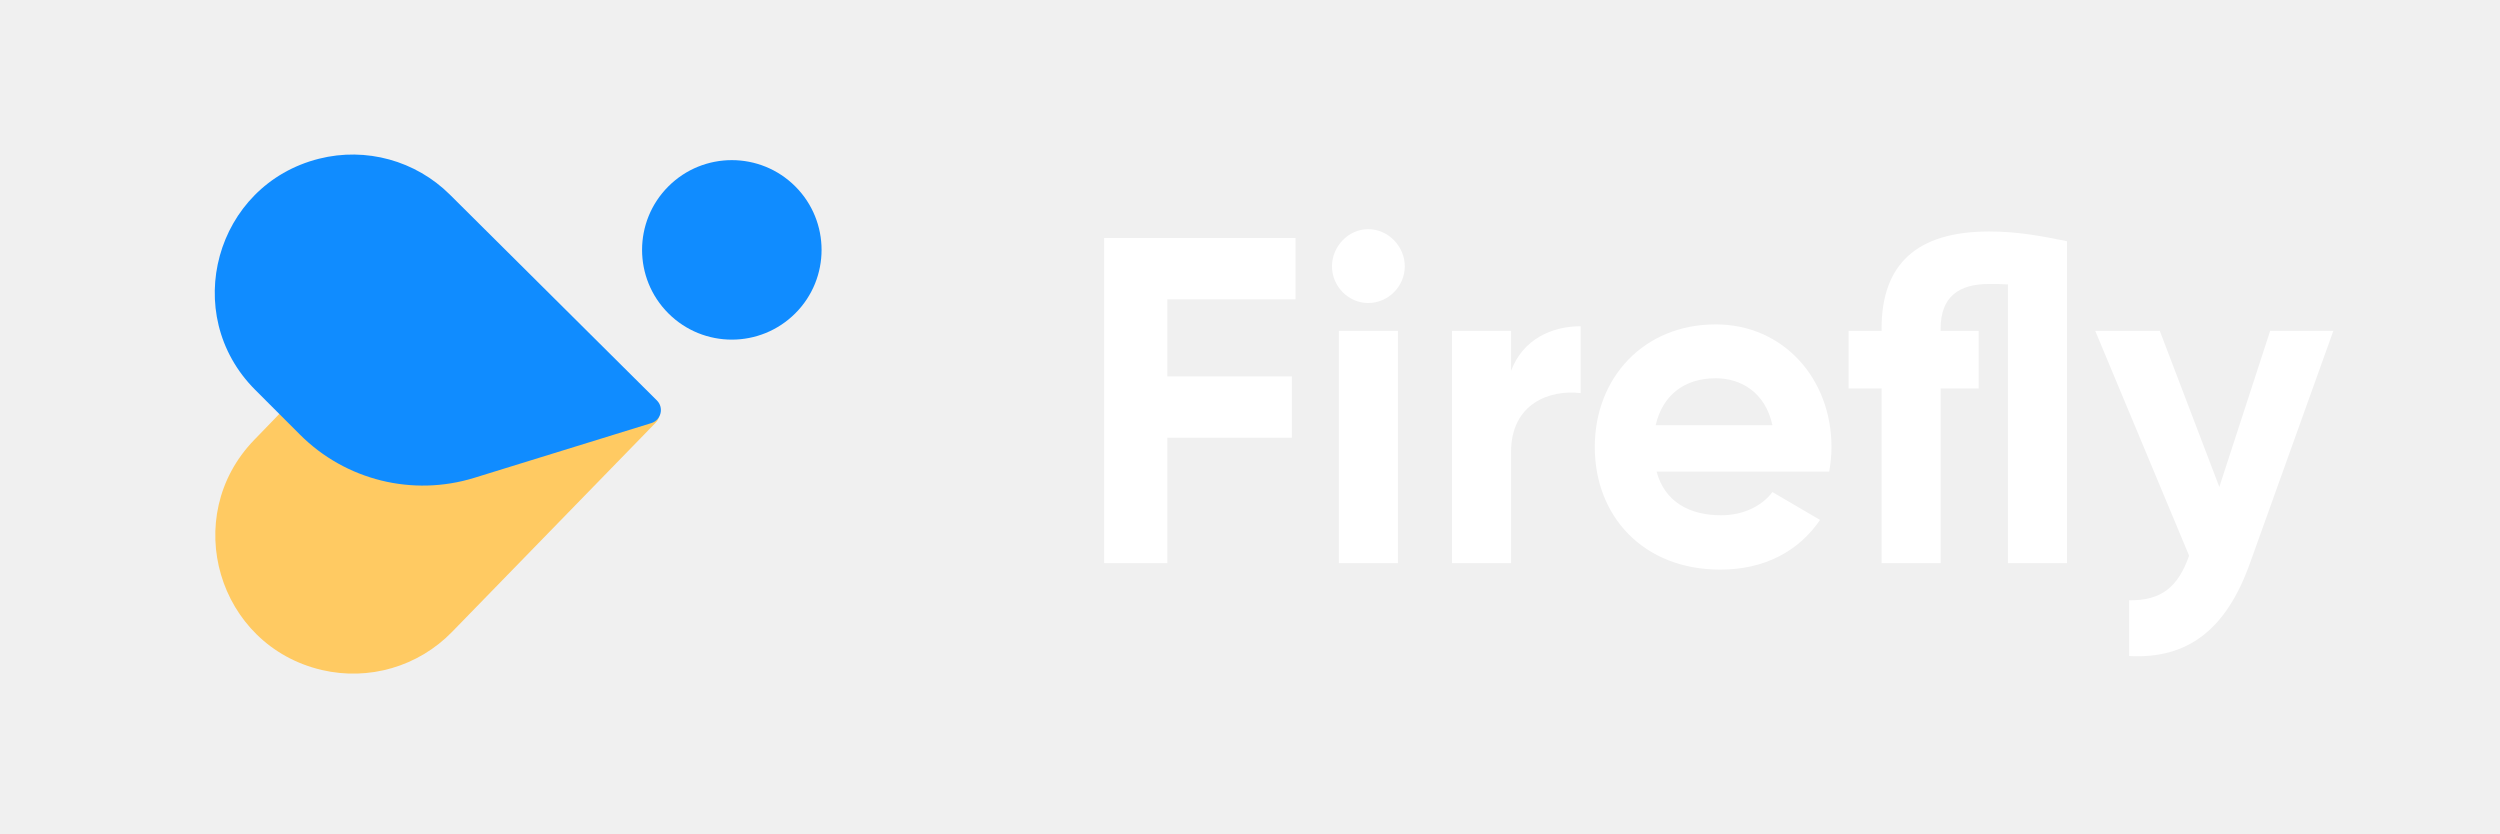
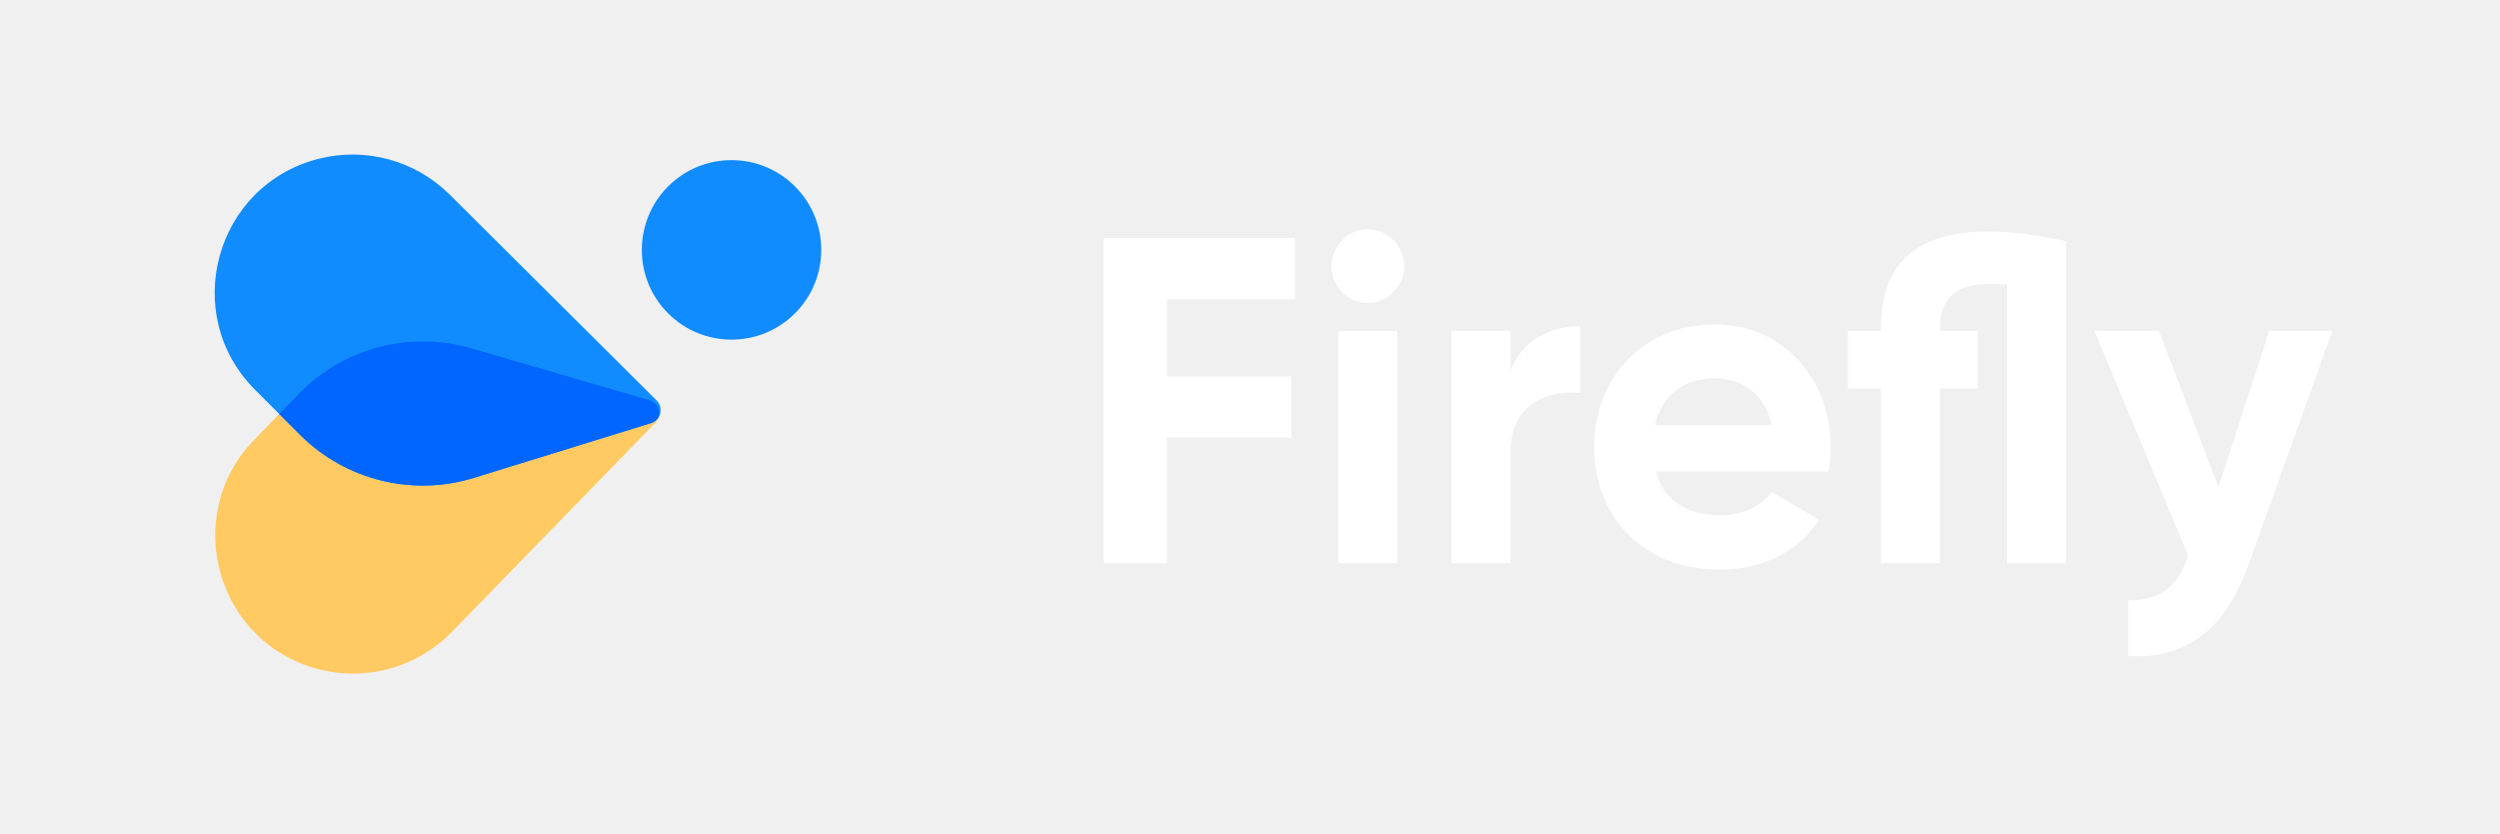
- <svg xmlns="http://www.w3.org/2000/svg" width="240" height="80" viewBox="0 0 240 80" fill="none">
-   <path d="M64.162 30.081C67.527 33.446 72.983 33.446 76.348 30.081C79.712 26.717 79.712 21.261 76.348 17.896C72.983 14.532 67.527 14.532 64.162 17.896C60.798 21.261 60.798 26.717 64.162 30.081Z" fill="#108CFF" />
-   <path d="M45.285 33.443C39.345 31.713 32.935 33.413 28.632 37.86L24.402 42.232C17.254 49.618 20.888 61.978 30.896 64.32C35.415 65.378 40.158 63.991 43.395 60.665L62.937 40.587C63.627 39.879 63.314 38.692 62.365 38.416L45.285 33.443Z" fill="#FFCA62" />
-   <path d="M45.526 45.873C39.615 47.699 33.178 46.105 28.803 41.73L24.501 37.428C17.233 30.16 20.664 17.742 30.632 15.236C35.133 14.104 39.898 15.413 43.19 18.685L63.059 38.439C63.76 39.136 63.466 40.329 62.522 40.62L45.526 45.873Z" fill="#108CFF" />
-   <path d="M124.373 28.733V22.847H106V54.059H112.066V42.02H124.022V36.135H112.066V28.733H124.373Z" fill="white" />
-   <path d="M131.342 29.09C133.276 29.09 134.859 27.484 134.859 25.567C134.859 23.65 133.276 22 131.342 22C129.452 22 127.87 23.65 127.87 25.567C127.87 27.484 129.452 29.09 131.342 29.09ZM128.529 54.059H134.2V31.765H128.529V54.059Z" fill="white" />
-   <path d="M145.06 35.599V31.765H139.389V54.059H145.06V43.402C145.06 38.721 148.796 37.383 151.741 37.74V31.319C148.972 31.319 146.202 32.567 145.06 35.599Z" fill="white" />
-   <path d="M159.032 45.275H175.603C175.735 44.517 175.823 43.759 175.823 42.912C175.823 36.357 171.208 31.141 164.703 31.141C157.802 31.141 153.098 36.268 153.098 42.912C153.098 49.556 157.758 54.683 165.142 54.683C169.362 54.683 172.658 52.944 174.724 49.912L170.153 47.237C169.186 48.53 167.428 49.466 165.23 49.466C162.241 49.466 159.824 48.218 159.032 45.275ZM158.945 40.816C159.604 37.963 161.67 36.313 164.703 36.313C167.076 36.313 169.45 37.606 170.153 40.816H158.945Z" fill="white" />
-   <path d="M190.962 22.223C183.973 22.223 180.632 25.389 180.632 31.542V31.765H177.467V37.294H180.632V54.059H186.302V37.294H189.951V31.765H186.302V31.542C186.302 28.51 188.017 27.261 190.962 27.261C191.533 27.261 192.148 27.261 192.764 27.306V54.059H198.434V23.159C196.016 22.669 193.731 22.223 190.962 22.223Z" fill="white" />
-   <path d="M217.934 31.765L213.055 46.746L207.341 31.765H201.143L210.154 53.346C209.099 56.333 207.517 57.671 204.396 57.626V62.977C209.978 63.289 213.715 60.48 216 54.059L224 31.765H217.934Z" fill="white" />
+ <svg xmlns="http://www.w3.org/2000/svg" width="1044" height="348" viewBox="0 0 1044 348" fill="none">
+   <path d="M279.107 130.855C293.744 145.491 317.475 145.491 332.112 130.855C346.749 116.218 346.749 92.487 332.112 77.85C317.475 63.213 293.744 63.213 279.107 77.85C264.47 92.487 264.47 116.218 279.107 130.855Z" fill="#108CFF" />
+   <path d="M196.992 145.477C171.15 137.953 143.267 145.348 124.55 164.69L106.147 183.708C75.054 215.839 90.862 269.603 134.398 279.792C154.056 284.393 174.687 278.36 188.769 263.892L273.778 176.555C276.776 173.474 275.415 168.309 271.287 167.107L196.992 145.477Z" fill="#FFCA62" />
+   <path d="M198.04 199.546C172.325 207.492 144.324 200.556 125.293 181.524L106.581 162.811C74.965 131.194 89.888 77.177 133.251 66.275C152.831 61.352 173.558 67.046 187.876 81.281L274.306 167.211C277.355 170.243 276.078 175.43 271.97 176.699L198.04 199.546Z" fill="#108CFF" />
+   <path fill-rule="evenodd" clip-rule="evenodd" d="M125.291 181.523C144.322 200.555 172.323 207.491 198.038 199.545L271.968 176.698C273.394 176.257 274.48 175.344 275.161 174.212C276.013 171.34 274.475 168.041 271.284 167.112L196.989 145.481C171.147 137.957 143.264 145.353 124.547 164.694L116.637 172.869L125.291 181.523Z" fill="#0066FF" />
+   <path d="M541.023 124.988V99.385H461.1V235.157H487.486V182.788H539.494V157.185H487.486V124.988H541.023Z" fill="white" />
+   <path d="M571.34 126.54C579.753 126.54 586.636 119.557 586.636 111.217C586.636 102.876 579.753 95.7 571.34 95.7C563.118 95.7 556.235 102.876 556.235 111.217C556.235 119.557 563.118 126.54 571.34 126.54ZM559.103 235.157H583.768V138.177H559.103V235.157Z" fill="white" />
+   <path d="M631.009 154.858V138.177H606.344V235.157H631.009V188.8C631.009 168.435 647.261 162.616 660.072 164.168V136.237C648.026 136.237 635.98 141.668 631.009 154.858Z" fill="white" />
+   <path d="M691.791 196.947H763.875C764.449 193.649 764.831 190.352 764.831 186.667C764.831 158.155 744.755 135.462 716.456 135.462C686.437 135.462 665.978 157.767 665.978 186.667C665.978 215.567 686.246 237.872 718.368 237.872C736.724 237.872 751.064 230.308 760.051 217.118L740.166 205.481C735.959 211.106 728.311 215.179 718.751 215.179C705.749 215.179 695.233 209.748 691.791 196.947ZM691.409 177.551C694.277 165.137 703.263 157.961 716.456 157.961C726.781 157.961 737.106 163.586 740.166 177.551H691.409Z" fill="white" />
+   <path d="M830.683 96.67C800.282 96.67 785.75 110.441 785.75 137.207V138.177H771.983V162.228H785.75V235.157H810.415V162.228H826.285V138.177H810.415V137.207C810.415 124.018 817.872 118.587 830.683 118.587C833.169 118.587 835.846 118.587 838.522 118.781V235.157H863.188V100.743C852.672 98.609 842.729 96.67 830.683 96.67Z" fill="white" />
+   <path d="M948.014 138.177L926.79 203.347L901.934 138.177H874.974L914.171 232.053C909.582 245.049 902.698 250.867 889.123 250.673V273.948C913.406 275.306 929.658 263.087 939.601 235.157L974.4 138.177H948.014Z" fill="white" />
</svg>
